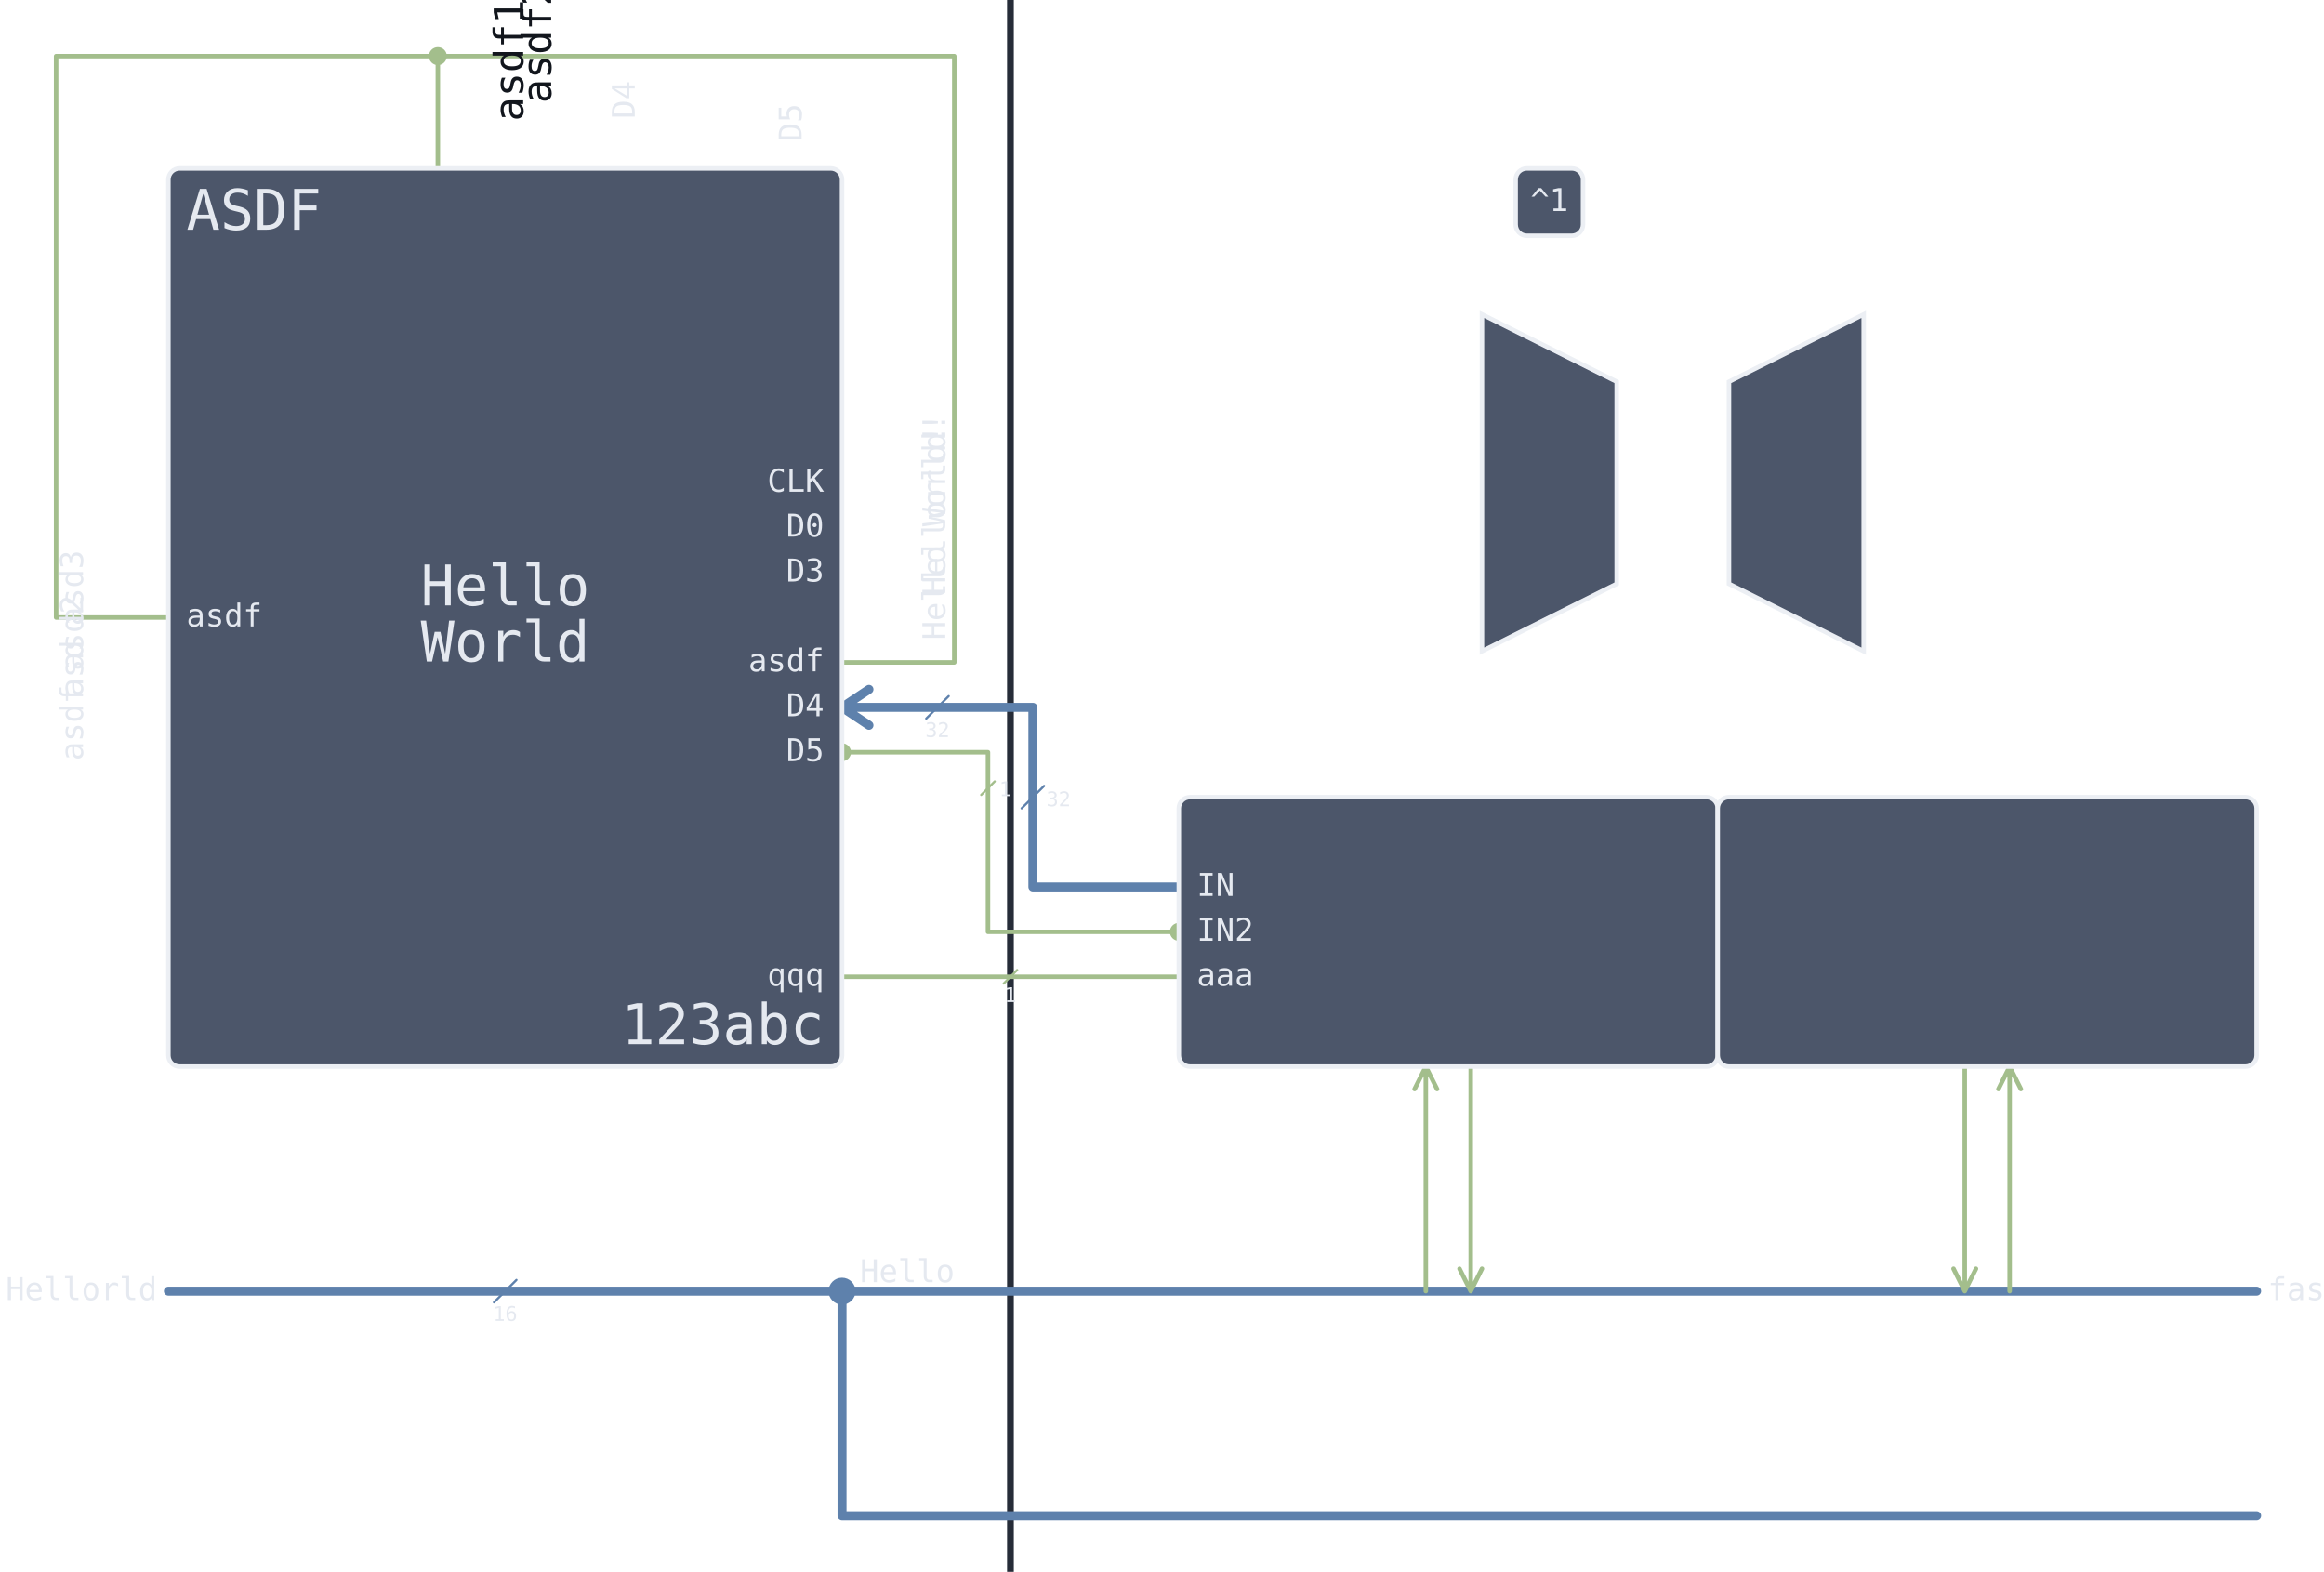
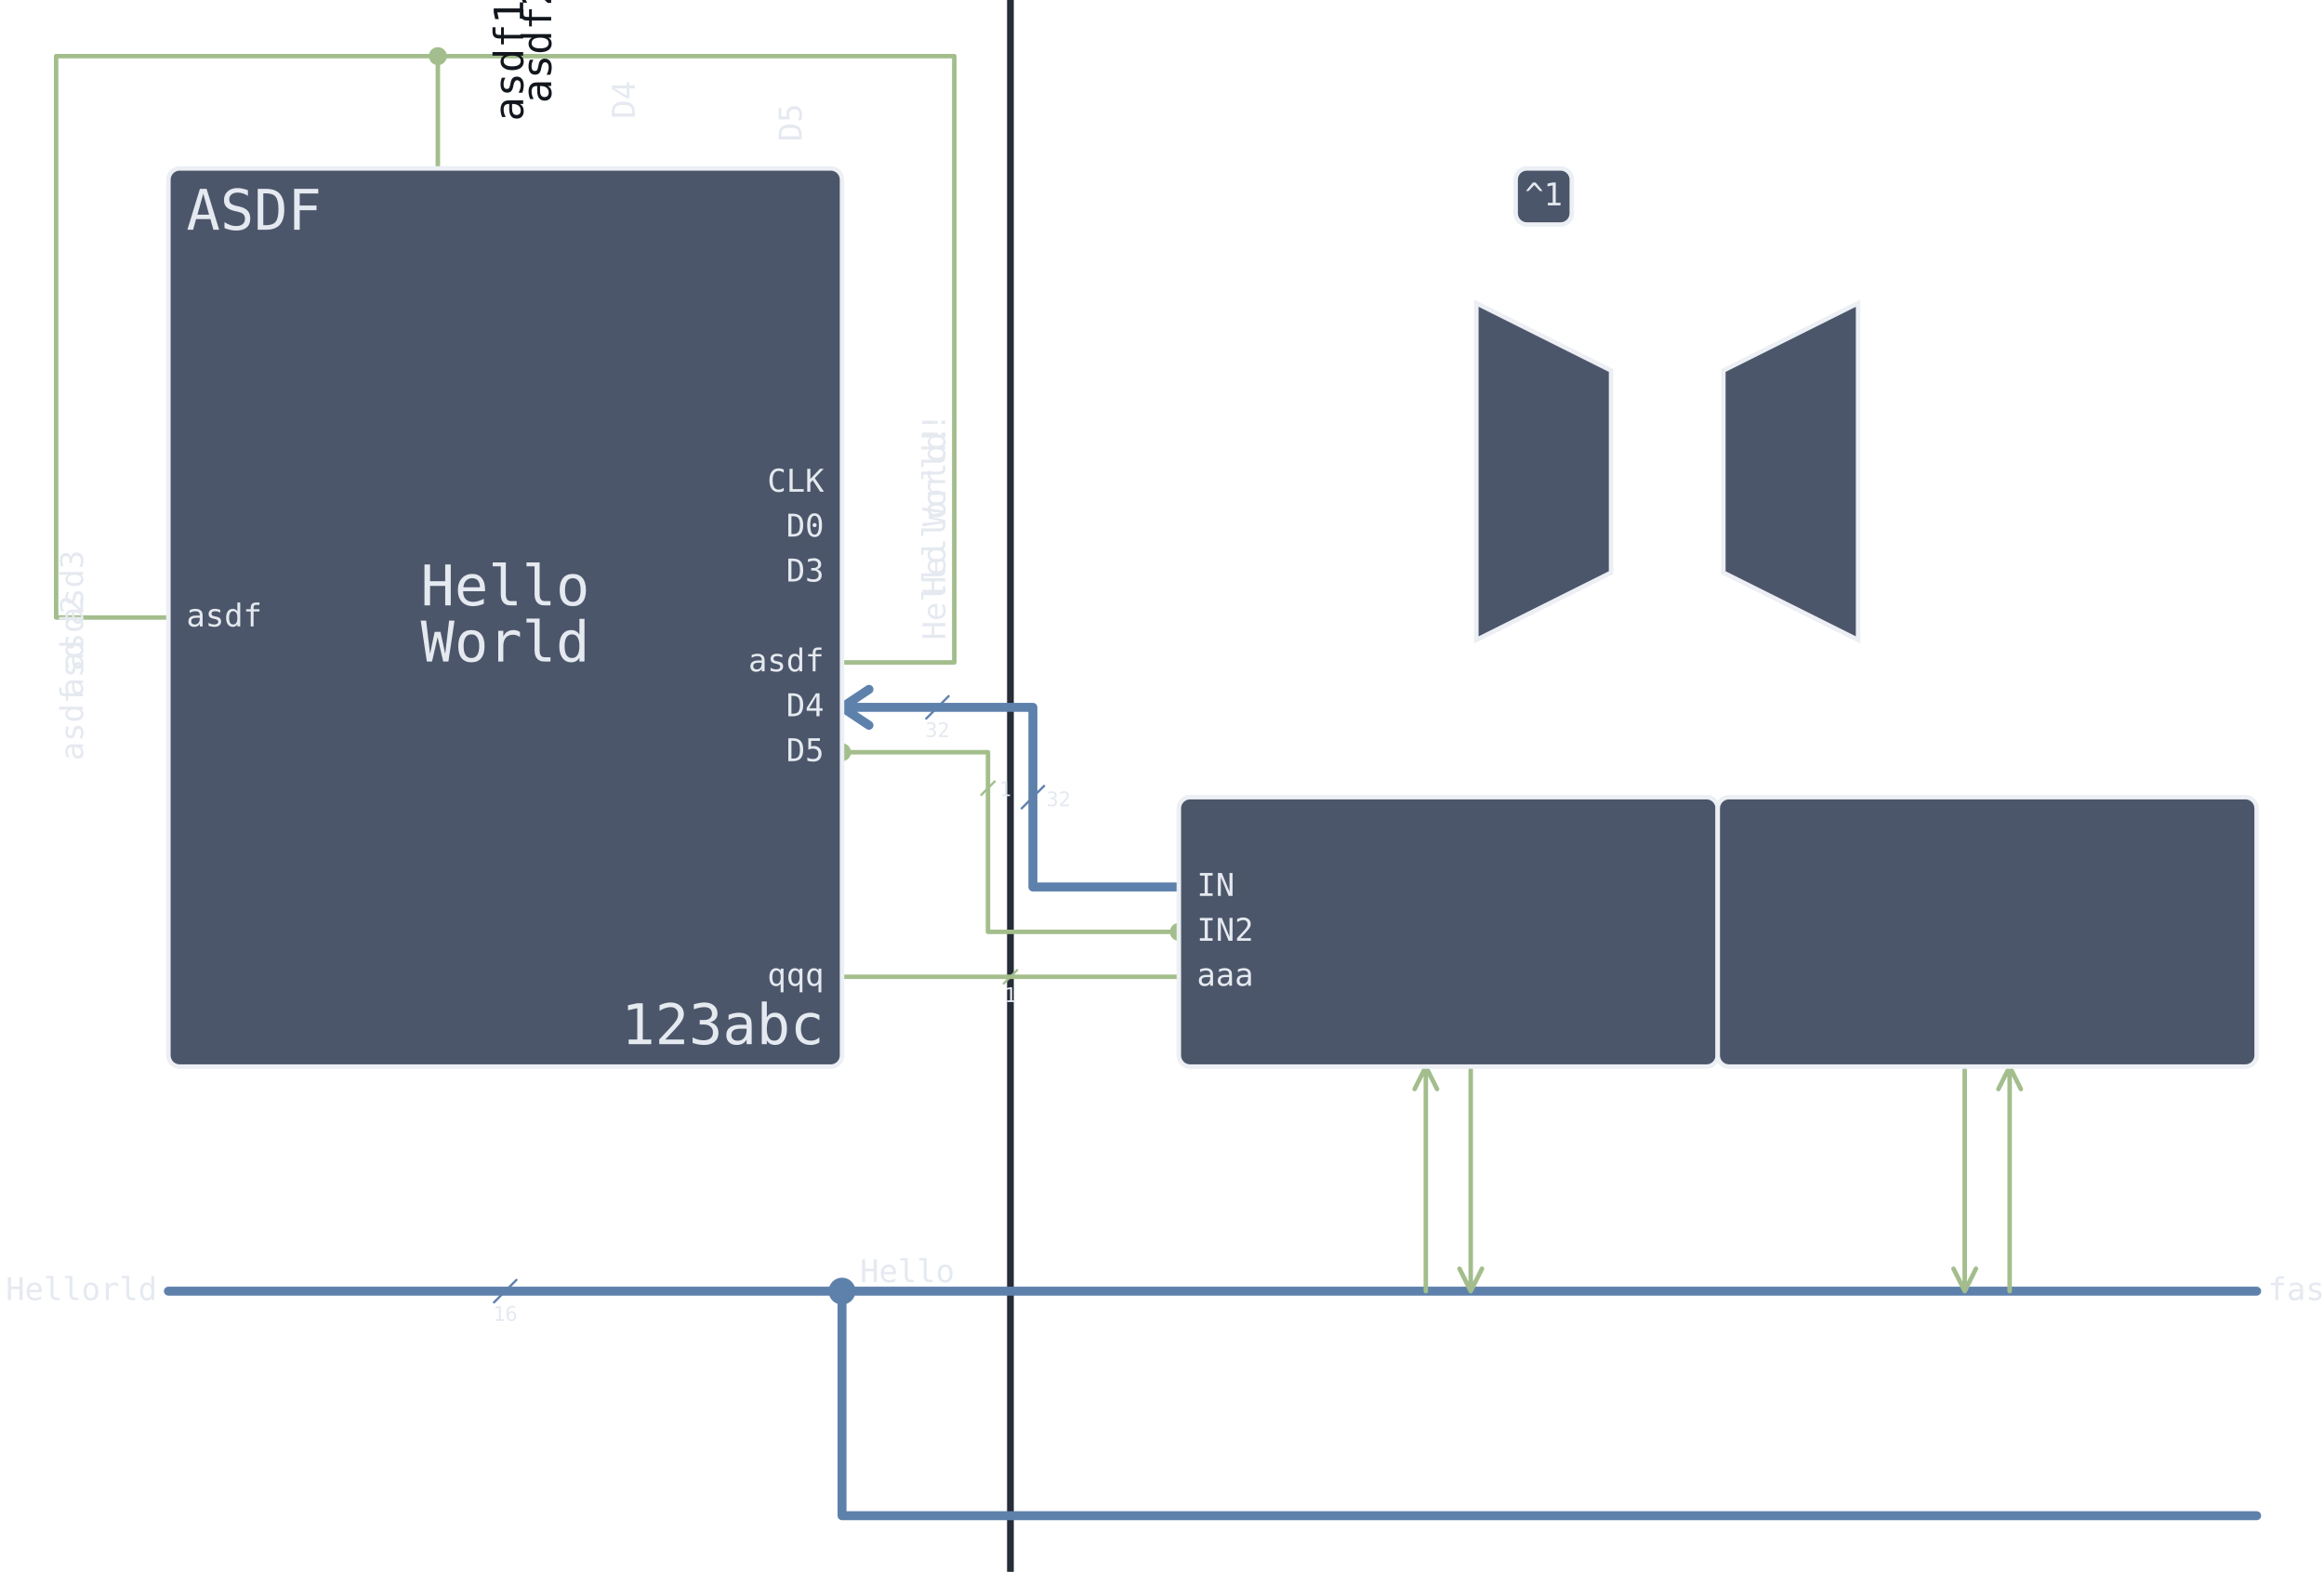
<svg xmlns="http://www.w3.org/2000/svg" viewBox="-225 -275 1035 700">
  <style>
svg {
    background: #394150;
}
text {
    display: block;
    white-space-collapse: preserve;
    text-wrap: nowrap;
    font-size: 14px;
    font-family: Iosevka Custom, Iosevka, Inconsolata, Consolas, monospace;
    fill: #E5E9F0;
}
text._nl { dominant-baseline: auto; text-anchor: start; }
text._nc { dominant-baseline: auto; text-anchor: middle; }
text._nr { dominant-baseline: auto; text-anchor: end; }
text._ml { dominant-baseline: middle; text-anchor: start; }
text._mc { dominant-baseline: middle; text-anchor: middle; }
text._mr { dominant-baseline: middle; text-anchor: end; }
text._hl { dominant-baseline: hanging; text-anchor: start; }
text._hc { dominant-baseline: hanging; text-anchor: middle; }
text._hr { dominant-baseline: hanging; text-anchor: end; }
.box-label.main, .box-label.top, .box-label.bottom {
    font-size: 25px;
}
.box-label.interface.interface, text.small.small.small {
    font-size: 14px;
}
text.bitmark-label {
    stroke: none;
    fill: #E5E9F0;
    font-size: 9px;
}
.sep {
    stroke-width: 3;
    stroke: #262c38;
}
.sep-label {
    fill: #12161d;
    font-size: 18px;
}
.box {
    stroke-width: 2;
    stroke: #ECEFF4;
    fill: #4C566A;
    rx: 5;
    ry: 5;
}
.wire {
    stroke-width: 2;
    stroke: #A3BE8C;
    stroke-linecap: round;
    stroke-linejoin: round;
    fill: none;
}
.wire.junction {
    fill: #A3BE8C;
    stroke: none;
}
.wire.bus {
    stroke-width: 4;
    stroke: #5E81AC;
    stroke-linecap: round;
    stroke-linejoin: round;
    fill: none;
}
.wire.bus.junction {
    fill: #5E81AC;
    stroke: none;
}
.wire.wire.bitmark {
    stroke-width: 1;
}


</style>
  <line x1="225" y1="-275" x2="225" y2="425" class=" sep" />
  <path d="M -150 0 H -200 V -250 H 200 V 20 H 150" class="wire" />
  <path d="M 150 40 H 235 V 120 H 300 M 150 40 m 12 -8 l -12 8 l 12 8" class="wire bus" />
  <line x1="187.5" y1="45" x2="197.5" y2="35" class="wire bitmark bus" />
  <text x="192.5" y="47" class="label _hc bitmark-label">32</text>
  <line x1="230" y1="85" x2="240" y2="75" class="wire bitmark bus" />
  <text x="241" y="81.5" class="label _ml bitmark-label">32</text>
  <path d="M 150 60 H 215 V 140 H 300" class="wire" />
  <line x1="212" y1="79" x2="218" y2="73" class="wire bitmark" />
  <text x="220" y="77" class="label _ml bitmark-label">1</text>
  <circle cx="150" cy="60" r="4" class="wire junction" />
  <circle cx="300" cy="140" r="4" class="wire junction" />
  <path d="M 300 160 H 150" class="wire" />
  <line x1="222" y1="163" x2="228" y2="157" class="wire bitmark" />
  <text x="225" y="165" class="label _hc bitmark-label">1</text>
  <path d="M -150 300 H 150 V 300 H 780" class="wire bus" />
  <line x1="-5" y1="305" x2="5" y2="295" class="wire bitmark bus" />
  <text x="0" y="307" class="label _hc bitmark-label">16</text>
  <path d="M -30 -250 V -200" class="wire" />
  <circle cx="-30" cy="-250" r="4" class="wire junction" />
  <path d="M 150 300 V 400 H 780" class="wire bus" />
  <circle cx="150" cy="300" r="6" class="wire junction bus" />
  <path d="M 410 300 V 200 m 5 10 l -5 -10 l -5 10" class="wire" />
  <path d="M 430 300 V 200 M 430 300 m -5 -10 l 5 10 l 5 -10" class="wire" />
  <path d="M 650 200 V 300 m -5 -10 l 5 10 l 5 -10" class="wire" />
  <path d="M 670 200 V 300 M 670 200 m 5 10 l -5 -10 l -5 10" class="wire" />
  <rect x="-150" y="-200" width="300" height="400" class="box block " />
  <text x="0" y="-12.5" class="label _mc block box-label main">Hello</text>
  <text x="0" y="12.5" class="label _mc block box-label main">World</text>
-   <rect x="450" y="-200" width="30" height="30" class="box small " />
-   <text x="465" y="-185" class="label _mc small box-label main">^1</text>
-   <path d="M 435 -135 V 15 L 495 -15 V -105 Z" class="box mux " />
-   <path d="M 545 -105 V -15 L 605 15 V -135 Z" class="box demux " />
+   <rect x="450" y="-200" width="25" height="25" class="box small " />
+   <text x="462.5" y="-187.5" class="label _mc small box-label main">^1</text>
+   <path d="M 432.5 -140 V 10 L 492.5 -20 V -110 Z" class="box mux " />
+   <path d="M 542.5 -110 V -20 L 602.5 10 V -140 Z" class="box demux " />
  <rect x="300" y="80" width="240" height="120" class="box block " />
  <rect x="540" y="80" width="240" height="120" class="box block " />
  <text x="-142" y="-190" class="label _hl block box-label top">ASDF</text>
  <text x="142" y="190" class="label _nr block box-label bottom">123abc</text>
  <text x="142" y="-60" class="label _mr block box-label interface right">CLK</text>
  <text x="142" y="-40" class="label _mr block box-label interface right">D0</text>
  <text x="142" y="-20" class="label _mr block box-label interface right">D3</text>
  <text x="-142" y="0" class="label _ml block box-label interface left">asdf</text>
  <text x="142" y="20" class="label _mr block box-label interface right">asdf</text>
  <text x="-30" y="-192" class="label _mr block box-label interface top" transform-origin="-30 -192" transform="rotate(-90)">asdf</text>
  <text x="-10" y="-192" class="label _mr block box-label interface top" transform-origin="-10 -192" transform="rotate(-90)">asd</text>
  <text x="10" y="-192" class="label _mr block box-label interface top" transform-origin="10 -192" transform="rotate(-90)">asd2</text>
  <text x="30" y="-192" class="label _mr block box-label interface top" transform-origin="30 -192" transform="rotate(-90)">asd3</text>
  <text x="-10" y="192" class="label _ml block box-label interface bottom" transform-origin="-10 192" transform="rotate(-90)">Hello World!</text>
  <text x="10" y="192" class="label _ml block box-label interface bottom" transform-origin="10 192" transform="rotate(-90)">Hellorld!</text>
  <text x="221" y="8" class="label _nl sep-label" transform-origin="221 8" transform="rotate(-90)">asdf1</text>
  <text x="229" y="8" class="label _hl sep-label" transform-origin="229 8" transform="rotate(-90)">asdf2</text>
  <text x="142" y="40" class="label _mr block box-label interface right">D4</text>
  <text x="239" y="48" class="label _hr wire-label bus" transform-origin="239 48" transform="rotate(-90)">D4</text>
  <text x="308" y="120" class="label _ml block box-label interface left">IN</text>
  <text x="142" y="60" class="label _mr block box-label interface right">D5</text>
  <text x="212" y="132" class="label _nl wire-label" transform-origin="212 132" transform="rotate(-90)">D5</text>
  <text x="308" y="140" class="label _ml block box-label interface left">IN2</text>
  <text x="308" y="160" class="label _ml block box-label interface left">aaa</text>
  <text x="142" y="160" class="label _mr block box-label interface right">qqq</text>
  <text x="-155" y="300" class="label _mr wire-label bus">Hellorld</text>
  <text x="158" y="296" class="label _nl wire-label bus">Hello</text>
  <text x="785" y="300" class="label _ml wire-label bus">fasdf</text>
  <text x="410" y="192" class="label _ml block box-label interface bottom" transform-origin="410 192" transform="rotate(-90)">ABC</text>
  <text x="430" y="192" class="label _ml block box-label interface bottom" transform-origin="430 192" transform="rotate(-90)">DEF</text>
  <text x="650" y="192" class="label _ml block box-label interface bottom" transform-origin="650 192" transform="rotate(-90)">XYZ</text>
  <text x="670" y="192" class="label _ml block box-label interface bottom" transform-origin="670 192" transform="rotate(-90)">123</text>
</svg>
